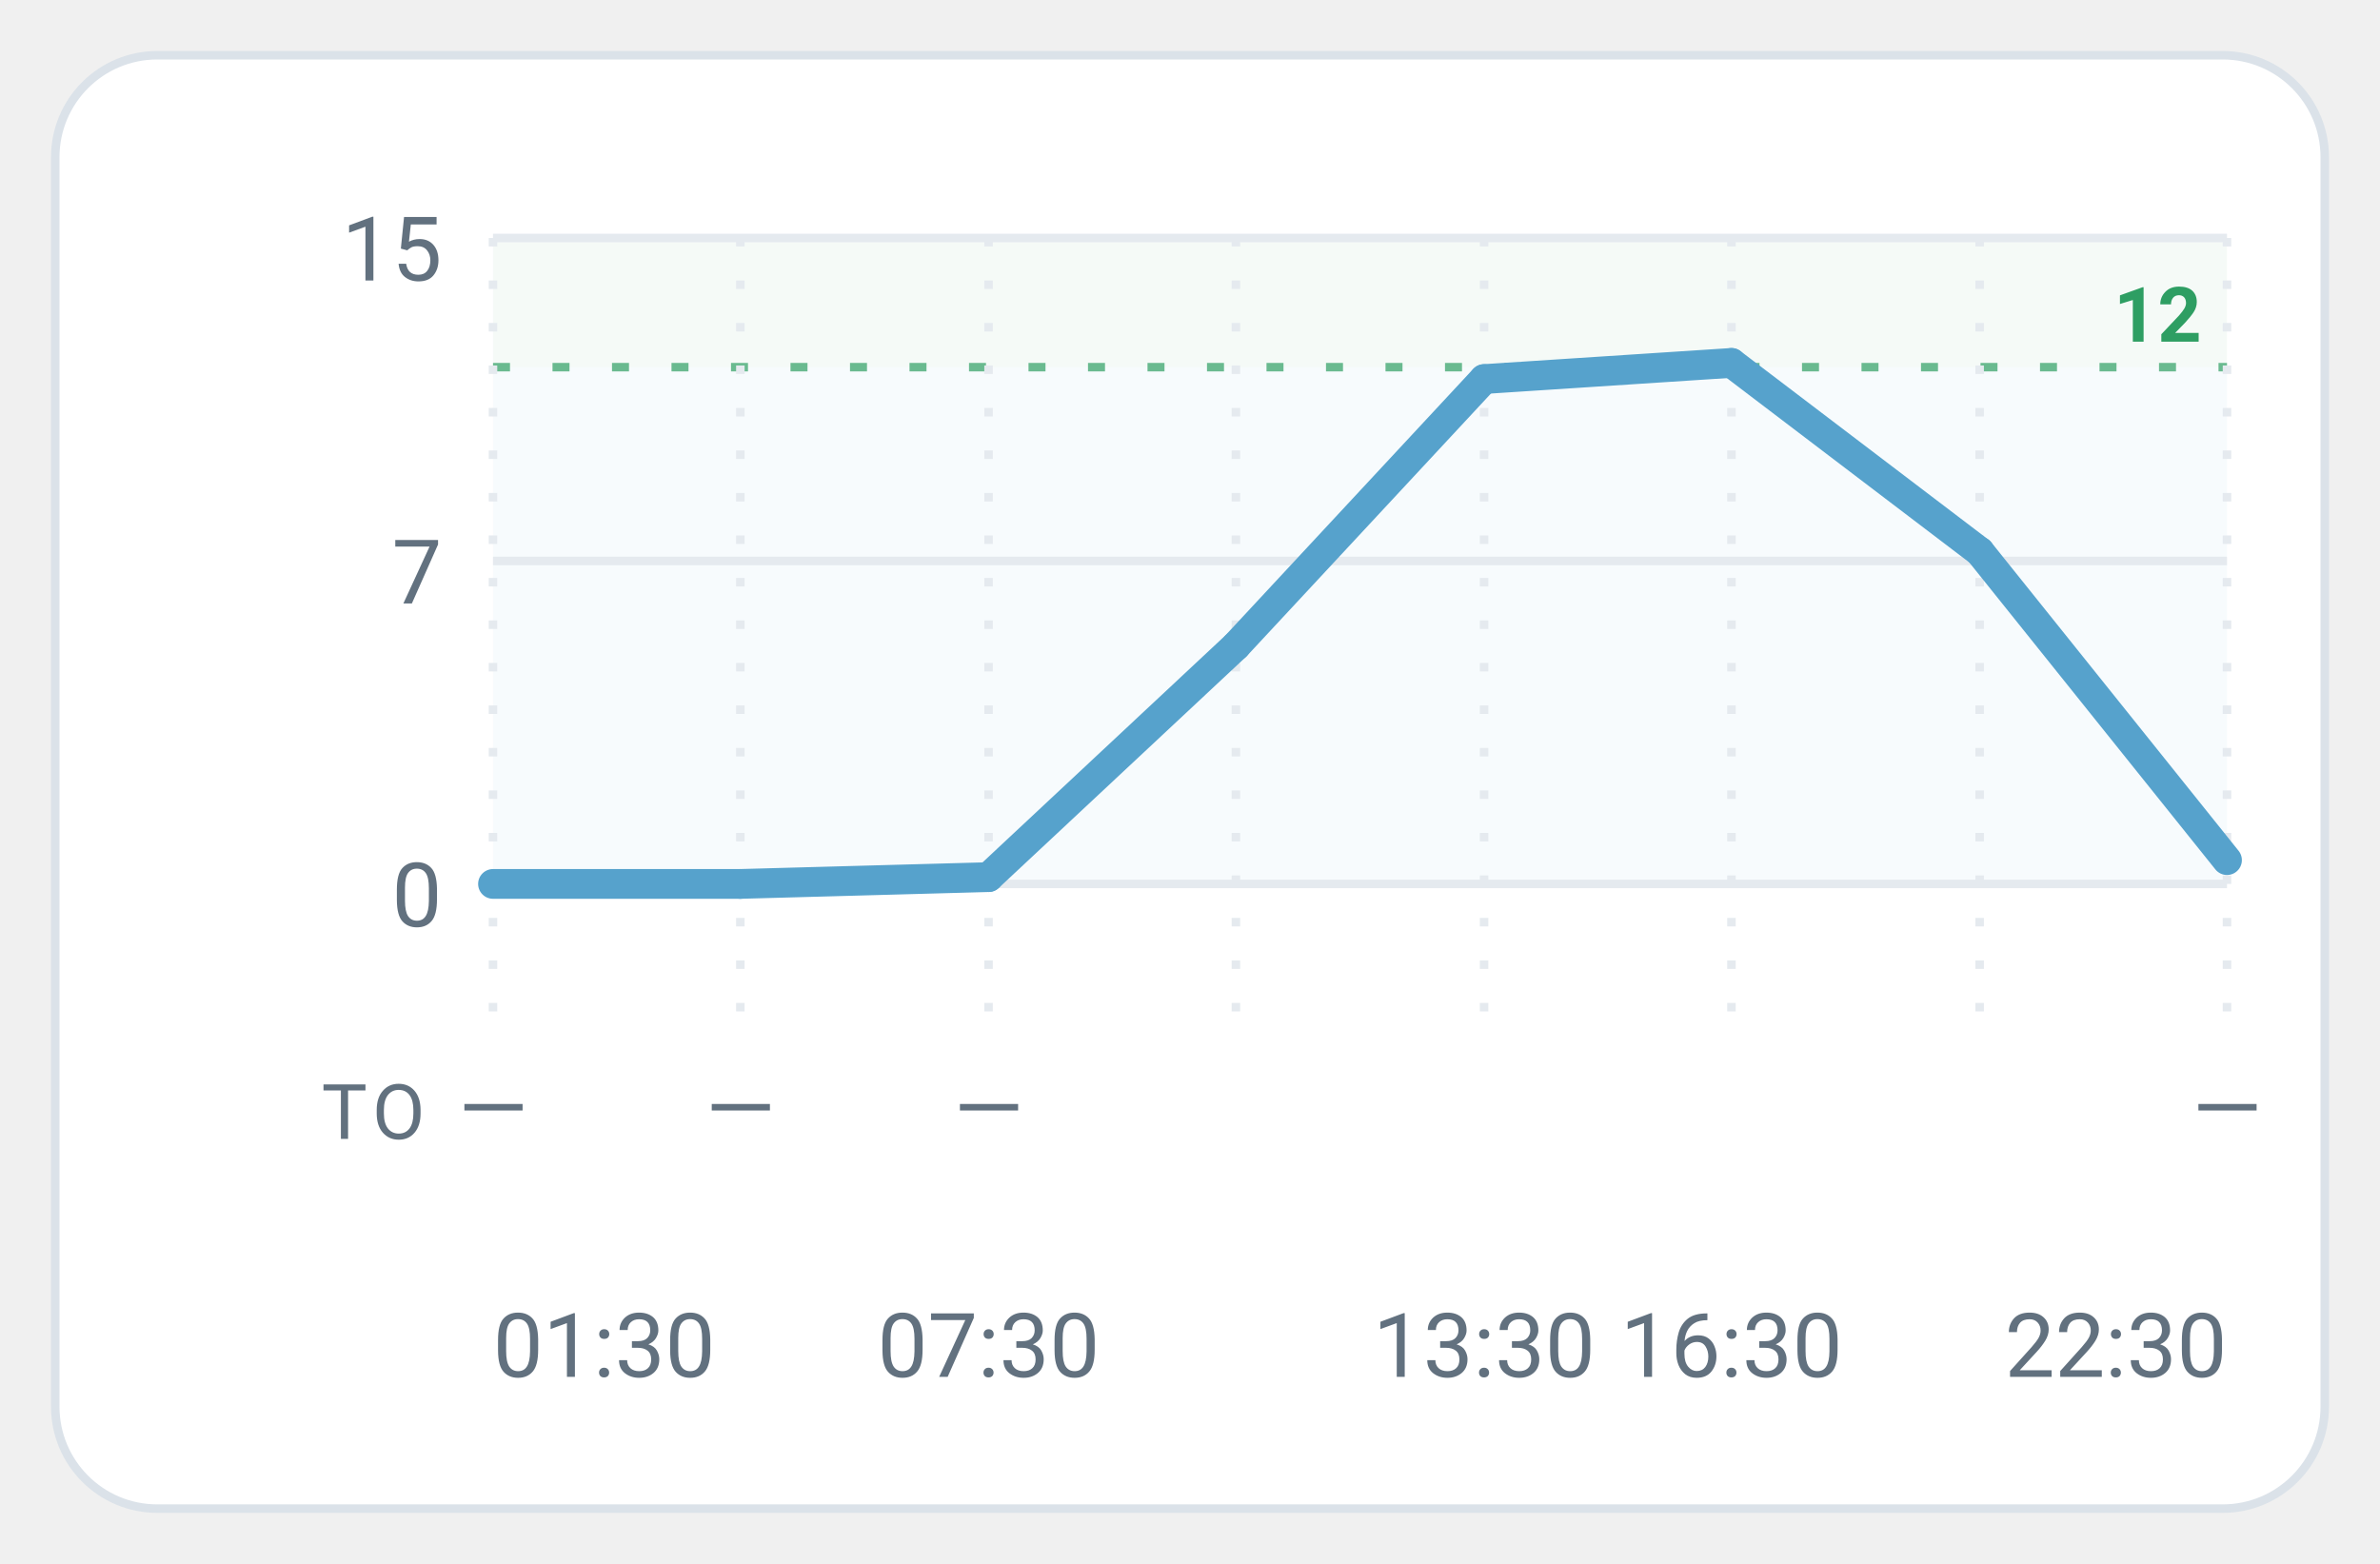
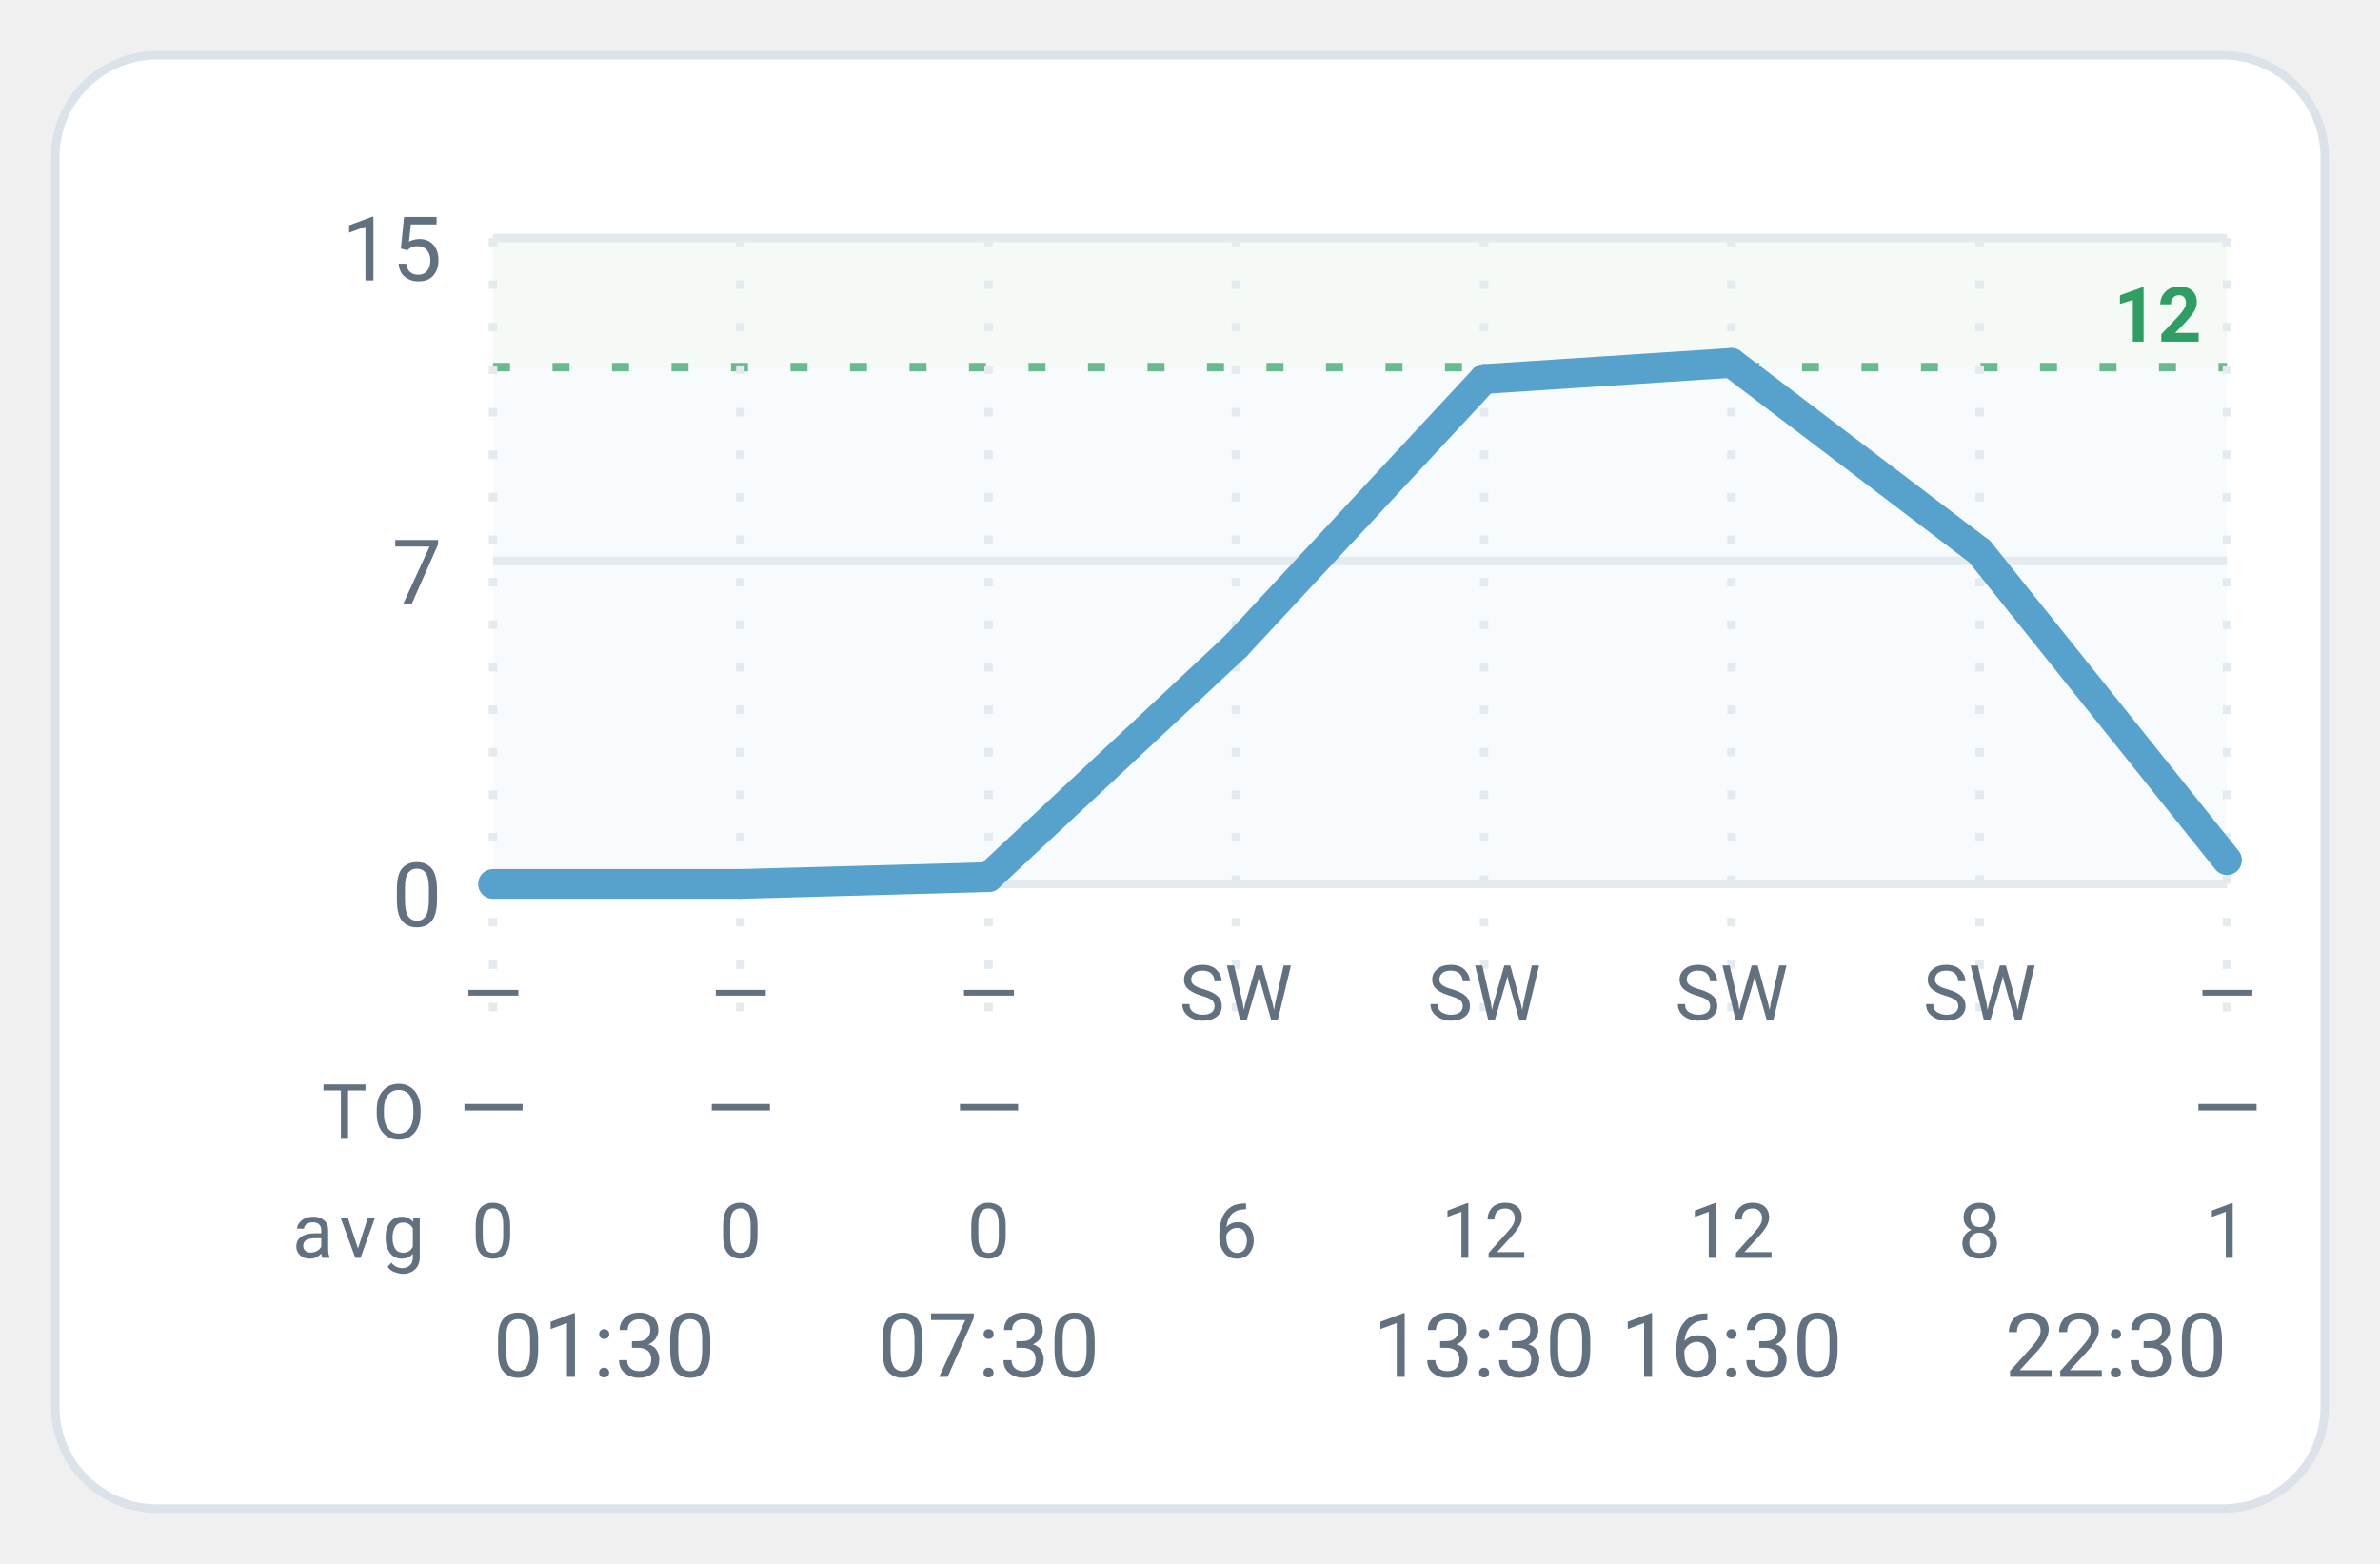
<svg xmlns="http://www.w3.org/2000/svg" width="280" height="184" viewBox="0 0 280 184" role="img" aria-label="DailyPattern: a typical day across 14 months of fake history">
  <style>
text{font-family:ui-sans-serif, system-ui, -apple-system, "Segoe UI", Roboto, sans-serif;font-size:10.5px;fill:#62717f}
.meteo-wind-dial-face{fill:#f4f6f9}
.meteo-wind-dial-bezel-in{stop-color:#f4f6f9;stop-opacity:0}
.meteo-wind-dial-bezel-out{stop-color:#17232e;stop-opacity:0.1}
.meteo-wind-dial-ring{fill:none;stroke:#dbe2e9;stroke-width:1.5}
.meteo-wind-dial-arc{fill:none;stroke:#0f7490;stroke-width:5.5;stroke-linecap:round}
.meteo-wind-dial-arc.meteo-band-0{stroke:#56a2cc}
.meteo-wind-dial-arc.meteo-band-1{stroke:#2e9e63}
.meteo-wind-dial-arc.meteo-band-2{stroke:#d9a013}
.meteo-wind-dial-arc.meteo-band-3{stroke:#e2662c}
.meteo-wind-dial-arc.meteo-band-4{stroke:#c22727}
.meteo-wind-dial-tick{stroke:#62717f;stroke-width:1;opacity:0.55}
.meteo-wind-dial-tick-cardinal{stroke:#17232e;stroke-width:2;opacity:0.9}
.meteo-wind-dial-letter{font-size:11px;font-weight:600;fill:#62717f}
.meteo-wind-needle-blade{fill:#0f7490}
.meteo-wind-needle-counterweight{fill:#0f7490}
.meteo-wind-dial-hub{fill:#f4f6f9;stroke:#dbe2e9;stroke-width:1.5}
.meteo-wind-dial-speed{font-size:37px;font-weight:750;fill:#17232e}
.meteo-wind-dial-unit{font-size:10px;fill:#62717f}
.meteo-grid-line{stroke:#e5eaef;stroke-width:1}
.meteo-wind-zone{stroke:none;fill-opacity:0.05}
.meteo-wind-zone.meteo-band-0{fill:#56a2cc}
.meteo-wind-zone.meteo-band-1{fill:#2e9e63}
.meteo-wind-zone.meteo-band-2{fill:#d9a013}
.meteo-wind-zone.meteo-band-3{fill:#e2662c}
.meteo-wind-zone.meteo-band-4{fill:#c22727}
.meteo-wind-threshold{stroke-width:1;stroke-dasharray:2 5;opacity:0.7}
.meteo-wind-threshold.meteo-band-0{stroke:#56a2cc}
.meteo-wind-threshold.meteo-band-1{stroke:#2e9e63}
.meteo-wind-threshold.meteo-band-2{stroke:#d9a013}
.meteo-wind-threshold.meteo-band-3{stroke:#e2662c}
.meteo-wind-threshold.meteo-band-4{stroke:#c22727}
.meteo-wind-threshold-label{font-size:9px;font-weight:650}
.meteo-wind-threshold-label.meteo-band-0{fill:#56a2cc}
.meteo-wind-threshold-label.meteo-band-1{fill:#2e9e63}
.meteo-wind-threshold-label.meteo-band-2{fill:#d9a013}
.meteo-wind-threshold-label.meteo-band-3{fill:#e2662c}
.meteo-wind-threshold-label.meteo-band-4{fill:#c22727}
.meteo-wind-guide{stroke:#e5eaef;stroke-width:1;stroke-dasharray:1 4}
.meteo-wind-band{fill:undefined;stroke:none}
.meteo-wind-mean-segment{fill:none;stroke-width:3.5;stroke-linecap:round}
.meteo-wind-mean-segment.meteo-band-0{stroke:#56a2cc}
.meteo-wind-mean-segment.meteo-band-1{stroke:#2e9e63}
.meteo-wind-mean-segment.meteo-band-2{stroke:#d9a013}
.meteo-wind-mean-segment.meteo-band-3{stroke:#e2662c}
.meteo-wind-mean-segment.meteo-band-4{stroke:#c22727}
.meteo-wind-row-label{font-size:9px;letter-spacing:0.08em}
+ .meteo-wind-vane-label{font-size:9px}
+ .meteo-wind-vane-value{font-size:9px}
.meteo-wind-vane{fill:none;stroke:undefined;stroke-width:1.6;stroke-linecap:round;stroke-linejoin:round}
.meteo-wind-gap-hatch{stroke:rgba(98, 113, 127, 0.5);stroke-width:1.25}
.meteo-wind-rose-grid{fill:none;stroke:#e5eaef;stroke-width:1}
.meteo-wind-rose-tick{stroke:#62717f;stroke-width:1;opacity:0.35}
.meteo-wind-rose-letter{font-size:12.5px;font-weight:650;fill:#17232e}
.meteo-wind-rose-ring-label{font-size:8.5px;fill:#62717f}
.meteo-wind-rose-petal{fill:#0f7490;fill-opacity:0.85;stroke:#0b5468;stroke-width:1;stroke-linejoin:round}
.meteo-wind-rose-petal.meteo-band-0{fill:#56a2cc;stroke:#3e7593}
.meteo-wind-rose-petal.meteo-band-1{fill:#2e9e63;stroke:#217247}
.meteo-wind-rose-petal.meteo-band-2{fill:#d9a013;stroke:#9c730e}
.meteo-wind-rose-petal.meteo-band-3{fill:#e2662c;stroke:#a34920}
.meteo-wind-rose-petal.meteo-band-4{fill:#c22727;stroke:#8c1c1c}
.meteo-wind-rose-hub{fill:#ffffff;stroke:#dbe2e9;stroke-width:1}
.meteo-wind-rose-dot{fill:#62717f}
.hw-card{fill:#ffffff;stroke:#dbe2e9;stroke-width:1}
.hw-raised{fill:#f4f6f9}
.hw-border{stroke:#dbe2e9;stroke-width:1}
.hw-name{font-size:20px;font-weight:700;fill:#17232e;letter-spacing:-0.2px}
.hw-meta{font-size:12px;fill:#62717f}
.hw-micro{font-size:10px;font-weight:600;letter-spacing:0.08em;fill:#62717f}
.hw-big{font-size:22px;font-weight:700;fill:#17232e}
.hw-strong{font-size:14px;font-weight:650;fill:#17232e}
.hw-dim{font-size:13px;fill:#62717f}
.hw-accent-strong{font-size:12px;font-weight:700;fill:#0f7490}
.hw-italic{font-size:12px;font-style:italic;fill:#62717f}
.hw-pill{fill:#12813d;fill-opacity:0.13}
.hw-pill-dot{fill:#12813d}
.hw-pill-text{font-size:12px;font-weight:600;fill:#12813d}
.hw-vane-accent{fill:none;stroke:#0f7490;stroke-width:1.8;stroke-linecap:round;stroke-linejoin:round}
.hw-table-strong{font-size:13px;font-weight:650;fill:#17232e}
.hw-table-num{font-size:14px;font-weight:700;fill:#17232e}
.hw-wordmark{font-size:44px;font-weight:600;letter-spacing:-1.2px;fill:#17232e}
.hw-wordmark-sub{font-size:12px;font-weight:650;letter-spacing:0.34em;fill:#62717f}
</style>
  <rect class="hw-card" x="6.5" y="6.5" width="267" height="171" rx="12" />
  <svg x="12" y="18" width="256" height="150" viewBox="0 0 256 150">
    <rect class="meteo-wind-zone meteo-band-0" x="46" y="25.2" width="204" height="60.8" />
    <rect class="meteo-wind-zone meteo-band-1" x="46" y="10" width="204" height="15.2" />
    <line class="meteo-grid-line" x1="46" y1="86" x2="250" y2="86" />
    <text class="meteo-grid-label" x="40" y="91" text-anchor="end">0</text>
    <line class="meteo-grid-line" x1="46" y1="48" x2="250" y2="48" />
    <text class="meteo-grid-label" x="40" y="53" text-anchor="end">7</text>
    <line class="meteo-grid-line" x1="46" y1="10" x2="250" y2="10" />
    <text class="meteo-grid-label" x="40" y="15" text-anchor="end">15</text>
    <line class="meteo-wind-threshold meteo-band-1" x1="46" y1="25.2" x2="250" y2="25.2" />
    <text class="meteo-wind-threshold-label meteo-band-1" x="247" y="22.2" text-anchor="end">12</text>
    <line class="meteo-wind-guide" x1="46" y1="10" x2="46" y2="103" />
    <line class="meteo-wind-guide" x1="75.1" y1="10" x2="75.1" y2="103" />
    <line class="meteo-wind-guide" x1="104.3" y1="10" x2="104.3" y2="103" />
    <line class="meteo-wind-guide" x1="133.4" y1="10" x2="133.4" y2="103" />
    <line class="meteo-wind-guide" x1="162.6" y1="10" x2="162.6" y2="103" />
    <line class="meteo-wind-guide" x1="191.7" y1="10" x2="191.7" y2="103" />
    <line class="meteo-wind-guide" x1="220.9" y1="10" x2="220.9" y2="103" />
    <line class="meteo-wind-guide" x1="250" y1="10" x2="250" y2="103" />
    <line class="meteo-wind-mean-segment meteo-band-0" x1="46" y1="86" x2="75.1" y2="86" />
    <line class="meteo-wind-mean-segment meteo-band-0" x1="75.1" y1="86" x2="104.3" y2="85.2" />
    <line class="meteo-wind-mean-segment meteo-band-0" x1="104.3" y1="85.2" x2="133.4" y2="58" />
    <line class="meteo-wind-mean-segment meteo-band-0" x1="133.4" y1="58" x2="162.6" y2="26.6" />
    <line class="meteo-wind-mean-segment meteo-band-0" x1="162.6" y1="26.6" x2="191.7" y2="24.7" />
    <line class="meteo-wind-mean-segment meteo-band-0" x1="191.7" y1="24.7" x2="220.9" y2="46.9" />
    <line class="meteo-wind-mean-segment meteo-band-0" x1="220.9" y1="46.9" x2="250" y2="83.2" />
    <text class="meteo-wind-row-label" x="38" y="116" text-anchor="end">TO</text>
    <text class="meteo-wind-vane-calm" x="46" y="116" text-anchor="middle">—</text>
    <text class="meteo-wind-vane-calm" x="75.1" y="116" text-anchor="middle">—</text>
    <text class="meteo-wind-vane-calm" x="104.3" y="116" text-anchor="middle">—</text>
    <path class="meteo-wind-vane" d="M 128.3 116.8 L 138.5 107.2 M 138.4 111.7 L 138.5 107.2 L 134.0 107.1" />
    <path class="meteo-wind-vane" d="M 157.5 116.8 L 167.7 107.2 M 167.5 111.7 L 167.7 107.2 L 163.1 107.1" />
    <path class="meteo-wind-vane" d="M 186.6 116.8 L 196.8 107.2 M 196.7 111.7 L 196.8 107.2 L 192.3 107.1" />
    <path class="meteo-wind-vane" d="M 215.8 116.8 L 226.0 107.2 M 225.8 111.7 L 226.0 107.2 L 221.4 107.1" />
    <text class="meteo-wind-vane-calm" x="250" y="116" text-anchor="middle">—</text>
+     <text class="meteo-wind-vane-label" x="46" y="102" text-anchor="middle">—</text>
+     <text class="meteo-wind-vane-label" x="75.1" y="102" text-anchor="middle">—</text>
+     <text class="meteo-wind-vane-label" x="104.3" y="102" text-anchor="middle">—</text>
+     <text class="meteo-wind-vane-label" x="133.4" y="102" text-anchor="middle">SW</text>
+     <text class="meteo-wind-vane-label" x="162.6" y="102" text-anchor="middle">SW</text>
+     <text class="meteo-wind-vane-label" x="191.7" y="102" text-anchor="middle">SW</text>
+     <text class="meteo-wind-vane-label" x="220.9" y="102" text-anchor="middle">SW</text>
+     <text class="meteo-wind-vane-label" x="250" y="102" text-anchor="middle">—</text>
+     <text class="meteo-wind-row-label" x="38" y="130" text-anchor="end">avg</text>
+     <text class="meteo-wind-vane-value" x="46" y="130" text-anchor="middle">0</text>
+     <text class="meteo-wind-vane-value" x="75.1" y="130" text-anchor="middle">0</text>
+     <text class="meteo-wind-vane-value" x="104.3" y="130" text-anchor="middle">0</text>
+     <text class="meteo-wind-vane-value" x="133.4" y="130" text-anchor="middle">6</text>
+     <text class="meteo-wind-vane-value" x="162.6" y="130" text-anchor="middle">12</text>
+     <text class="meteo-wind-vane-value" x="191.7" y="130" text-anchor="middle">12</text>
+     <text class="meteo-wind-vane-value" x="220.9" y="130" text-anchor="middle">8</text>
+     <text class="meteo-wind-vane-value" x="250" y="130" text-anchor="middle">1</text>
    <text class="meteo-tick" x="46" y="144" text-anchor="start">01:30</text>
    <text class="meteo-tick" x="104.3" y="144" text-anchor="middle">07:30</text>
    <text class="meteo-tick" x="162.6" y="144" text-anchor="middle">13:30</text>
    <text class="meteo-tick" x="191.7" y="144" text-anchor="middle">16:30</text>
    <text class="meteo-tick" x="250" y="144" text-anchor="end">22:30</text>
  </svg>
</svg>
